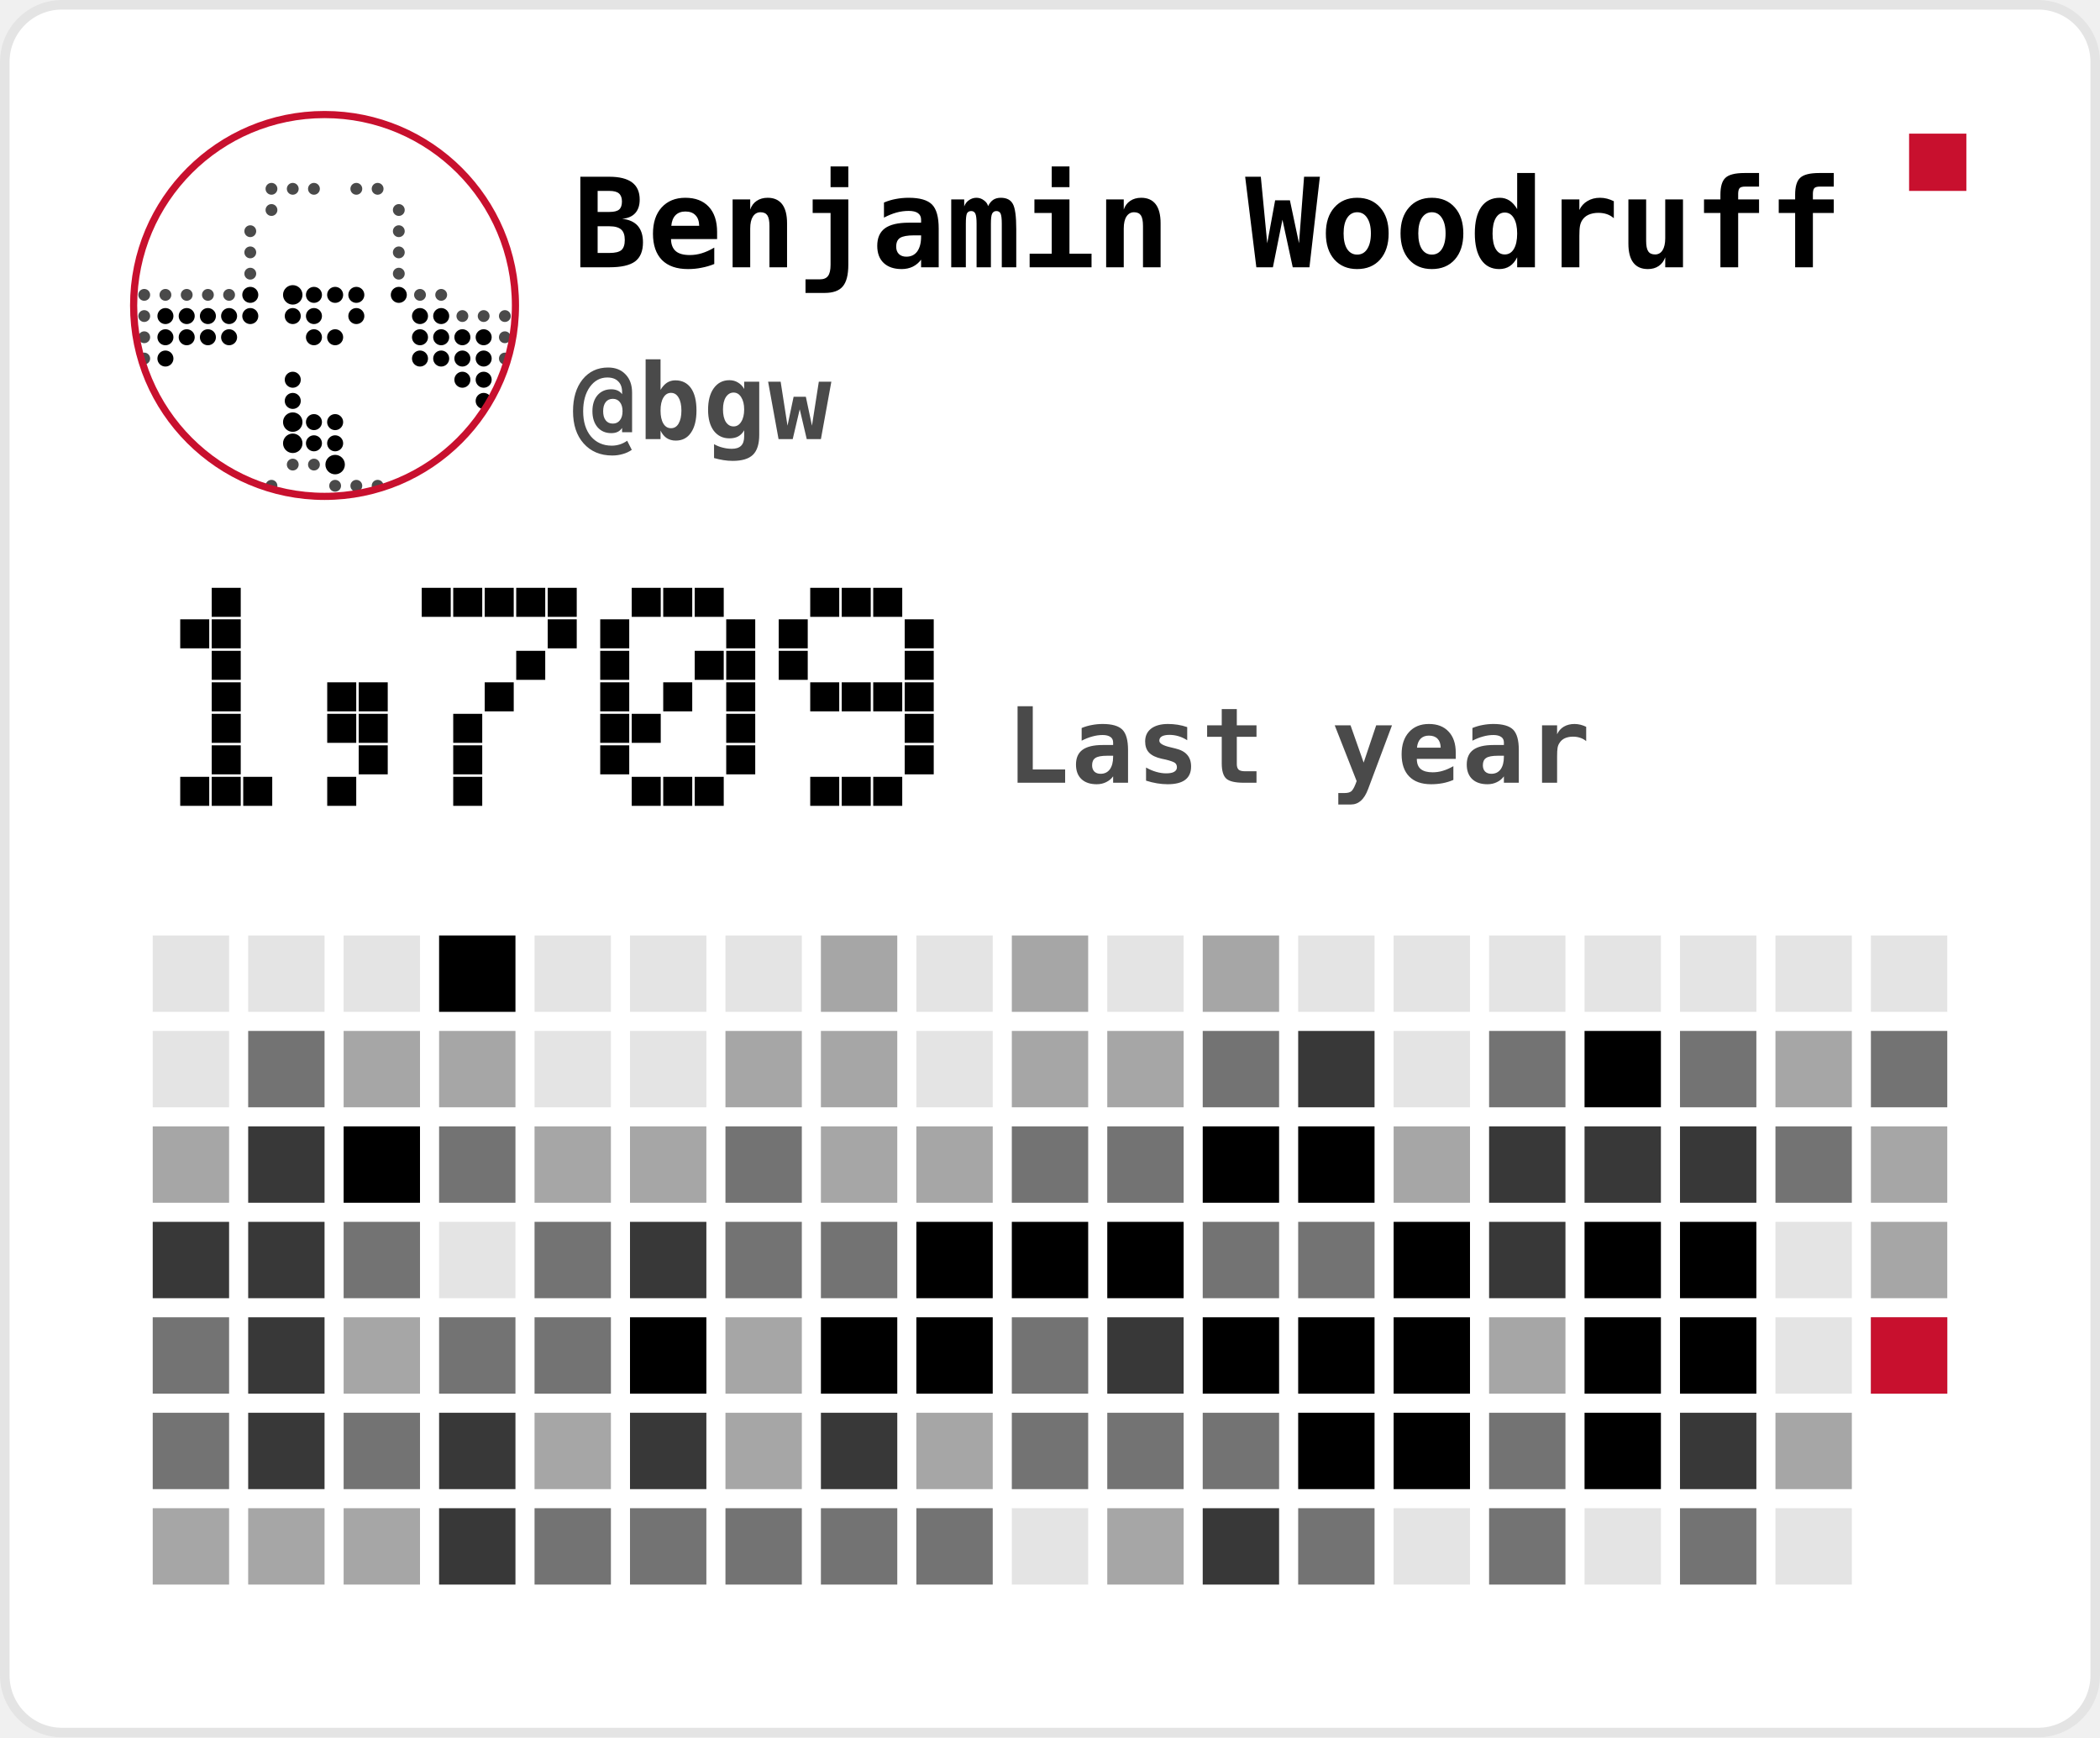
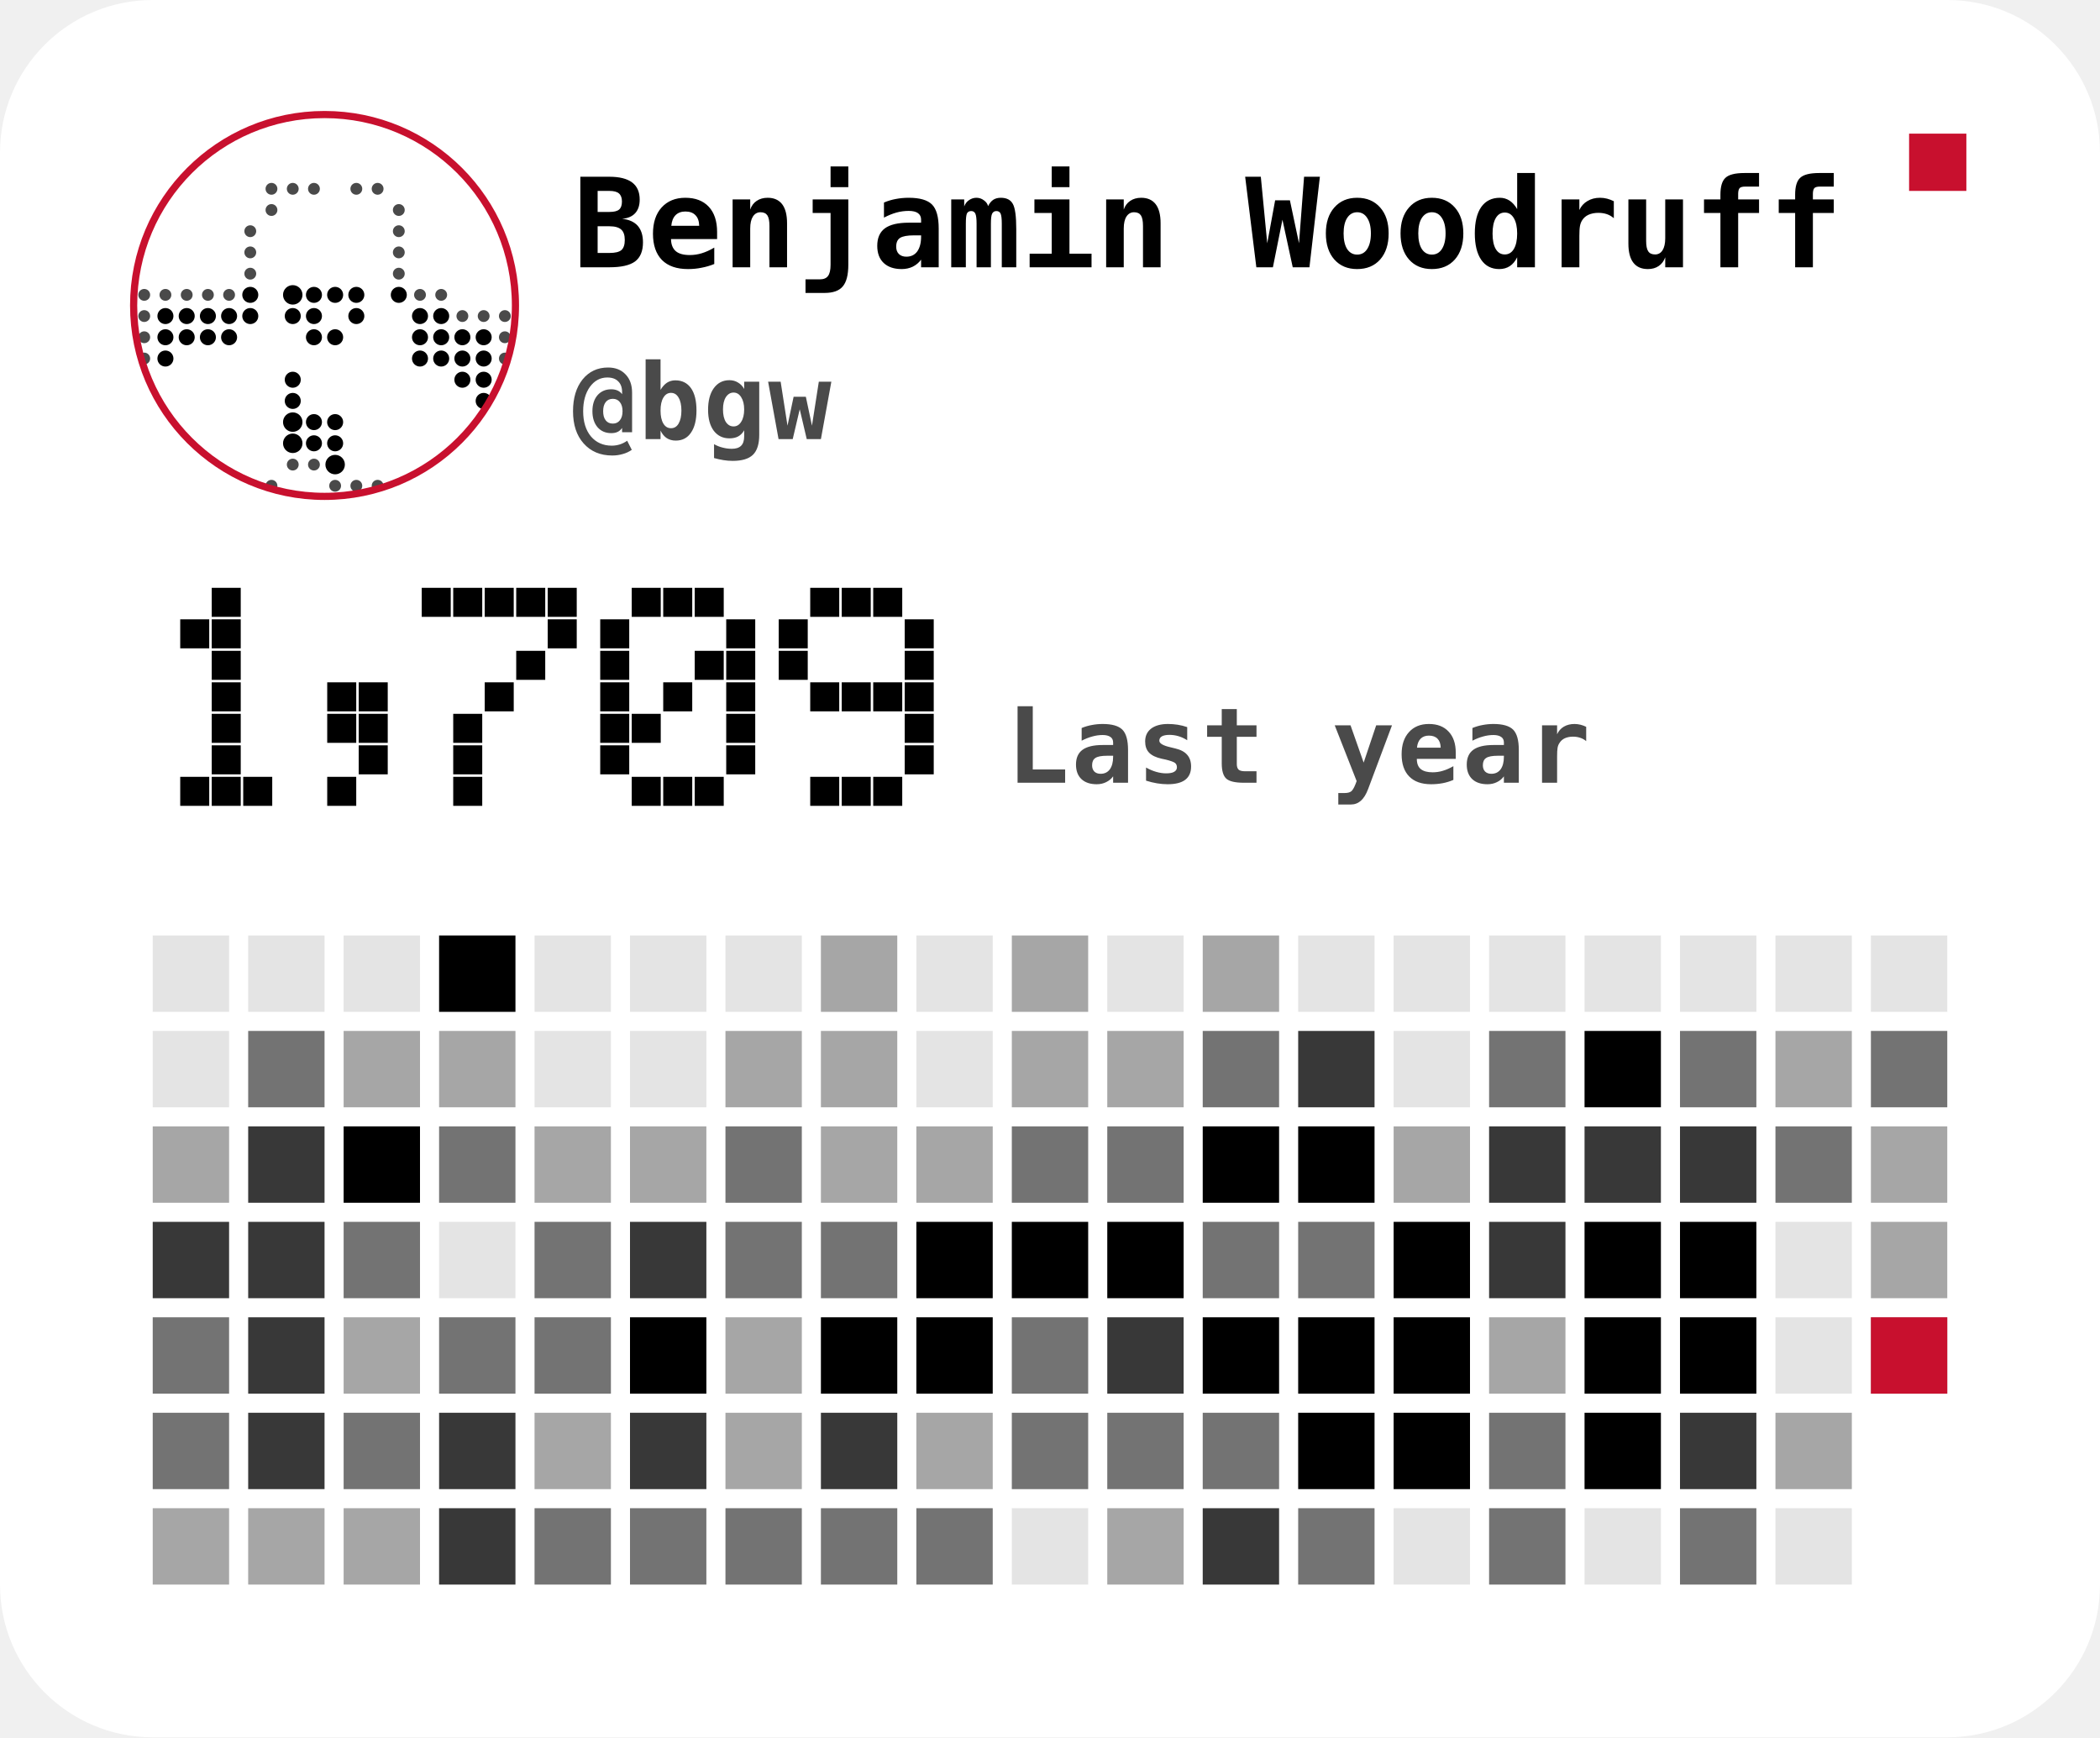
<svg xmlns="http://www.w3.org/2000/svg" width="220" height="182" viewBox="0 0 220 182" role="img">
-   <rect x="0.5" y="0.5" width="219" height="181" rx="6" fill="#FFFFFF" stroke="#E4E4E4" stroke-width="1" />
+   <rect width="220" height="182" rx="16" fill="#FFFFFF" />
  <rect x="14" y="14" width="0" height="0" fill="#C8102E" />
  <clipPath id="pfp">
    <circle cx="34.00" cy="32.00" r="20.00" />
  </clipPath>
  <g clip-path="url(#pfp)">
    <circle cx="28.44" cy="19.78" r="0.62" fill="#4A4A4A" />
    <circle cx="30.67" cy="19.78" r="0.62" fill="#4A4A4A" />
    <circle cx="32.89" cy="19.78" r="0.62" fill="#4A4A4A" />
    <circle cx="37.33" cy="19.78" r="0.62" fill="#4A4A4A" />
    <circle cx="39.56" cy="19.78" r="0.62" fill="#4A4A4A" />
    <circle cx="28.44" cy="22.00" r="0.62" fill="#4A4A4A" />
    <circle cx="41.78" cy="22.00" r="0.62" fill="#4A4A4A" />
    <circle cx="26.22" cy="24.22" r="0.62" fill="#4A4A4A" />
    <circle cx="41.78" cy="24.22" r="0.62" fill="#4A4A4A" />
    <circle cx="26.22" cy="26.44" r="0.62" fill="#4A4A4A" />
    <circle cx="41.78" cy="26.44" r="0.62" fill="#4A4A4A" />
    <circle cx="26.22" cy="28.67" r="0.62" fill="#4A4A4A" />
    <circle cx="41.78" cy="28.67" r="0.62" fill="#4A4A4A" />
    <circle cx="15.11" cy="30.89" r="0.62" fill="#4A4A4A" />
    <circle cx="17.33" cy="30.89" r="0.62" fill="#4A4A4A" />
    <circle cx="19.56" cy="30.89" r="0.62" fill="#4A4A4A" />
    <circle cx="21.78" cy="30.89" r="0.62" fill="#4A4A4A" />
    <circle cx="24.00" cy="30.89" r="0.62" fill="#4A4A4A" />
    <circle cx="26.22" cy="30.89" r="0.84" fill="#000000" />
    <circle cx="30.67" cy="30.89" r="1.02" fill="#000000" />
    <circle cx="32.89" cy="30.89" r="0.84" fill="#000000" />
    <circle cx="35.11" cy="30.89" r="0.84" fill="#000000" />
    <circle cx="37.33" cy="30.89" r="0.84" fill="#000000" />
    <circle cx="41.78" cy="30.89" r="0.84" fill="#000000" />
    <circle cx="44.00" cy="30.89" r="0.62" fill="#4A4A4A" />
    <circle cx="46.22" cy="30.89" r="0.62" fill="#4A4A4A" />
    <circle cx="15.11" cy="33.11" r="0.62" fill="#4A4A4A" />
    <circle cx="17.33" cy="33.11" r="0.84" fill="#000000" />
    <circle cx="19.56" cy="33.11" r="0.84" fill="#000000" />
    <circle cx="21.78" cy="33.11" r="0.84" fill="#000000" />
    <circle cx="24.00" cy="33.11" r="0.84" fill="#000000" />
    <circle cx="26.22" cy="33.11" r="0.84" fill="#000000" />
    <circle cx="30.67" cy="33.11" r="0.84" fill="#000000" />
    <circle cx="32.89" cy="33.11" r="0.84" fill="#000000" />
    <circle cx="37.33" cy="33.11" r="0.84" fill="#000000" />
    <circle cx="44.00" cy="33.11" r="0.84" fill="#000000" />
    <circle cx="46.22" cy="33.11" r="0.84" fill="#000000" />
    <circle cx="48.44" cy="33.11" r="0.62" fill="#4A4A4A" />
    <circle cx="50.67" cy="33.11" r="0.62" fill="#4A4A4A" />
    <circle cx="52.89" cy="33.11" r="0.62" fill="#4A4A4A" />
    <circle cx="15.11" cy="35.33" r="0.62" fill="#4A4A4A" />
    <circle cx="17.33" cy="35.33" r="0.84" fill="#000000" />
    <circle cx="19.56" cy="35.33" r="0.84" fill="#000000" />
    <circle cx="21.78" cy="35.33" r="0.84" fill="#000000" />
    <circle cx="24.00" cy="35.33" r="0.84" fill="#000000" />
    <circle cx="32.89" cy="35.33" r="0.84" fill="#000000" />
    <circle cx="35.11" cy="35.33" r="0.84" fill="#000000" />
    <circle cx="44.00" cy="35.33" r="0.84" fill="#000000" />
    <circle cx="46.22" cy="35.33" r="0.84" fill="#000000" />
    <circle cx="48.44" cy="35.33" r="0.84" fill="#000000" />
    <circle cx="50.67" cy="35.33" r="0.84" fill="#000000" />
    <circle cx="52.89" cy="35.33" r="0.62" fill="#4A4A4A" />
    <circle cx="15.11" cy="37.56" r="0.62" fill="#4A4A4A" />
    <circle cx="17.33" cy="37.56" r="0.84" fill="#000000" />
    <circle cx="44.00" cy="37.56" r="0.84" fill="#000000" />
    <circle cx="46.22" cy="37.56" r="0.84" fill="#000000" />
    <circle cx="48.44" cy="37.56" r="0.84" fill="#000000" />
    <circle cx="50.67" cy="37.56" r="0.84" fill="#000000" />
    <circle cx="52.89" cy="37.56" r="0.62" fill="#4A4A4A" />
    <circle cx="15.11" cy="39.78" r="0.62" fill="#4A4A4A" />
    <circle cx="30.67" cy="39.78" r="0.84" fill="#000000" />
    <circle cx="48.44" cy="39.78" r="0.84" fill="#000000" />
    <circle cx="50.67" cy="39.78" r="0.84" fill="#000000" />
    <circle cx="52.89" cy="39.78" r="0.62" fill="#4A4A4A" />
    <circle cx="15.11" cy="42.00" r="0.62" fill="#4A4A4A" />
    <circle cx="30.67" cy="42.00" r="0.84" fill="#000000" />
    <circle cx="50.67" cy="42.00" r="0.84" fill="#000000" />
    <circle cx="52.89" cy="42.00" r="0.62" fill="#4A4A4A" />
    <circle cx="15.11" cy="44.22" r="0.62" fill="#4A4A4A" />
    <circle cx="30.67" cy="44.22" r="1.02" fill="#000000" />
    <circle cx="32.89" cy="44.22" r="0.84" fill="#000000" />
    <circle cx="35.11" cy="44.22" r="0.84" fill="#000000" />
    <circle cx="50.67" cy="44.22" r="0.84" fill="#000000" />
    <circle cx="52.89" cy="44.22" r="0.62" fill="#4A4A4A" />
    <circle cx="15.11" cy="46.44" r="0.62" fill="#4A4A4A" />
    <circle cx="30.67" cy="46.44" r="1.02" fill="#000000" />
    <circle cx="32.89" cy="46.44" r="0.84" fill="#000000" />
    <circle cx="35.11" cy="46.44" r="0.84" fill="#000000" />
    <circle cx="50.67" cy="46.44" r="0.84" fill="#000000" />
    <circle cx="52.89" cy="46.44" r="0.62" fill="#4A4A4A" />
    <circle cx="15.11" cy="48.67" r="0.62" fill="#4A4A4A" />
    <circle cx="30.67" cy="48.67" r="0.62" fill="#4A4A4A" />
    <circle cx="32.89" cy="48.67" r="0.62" fill="#4A4A4A" />
    <circle cx="35.11" cy="48.67" r="1.02" fill="#000000" />
    <circle cx="50.67" cy="48.67" r="0.84" fill="#000000" />
    <circle cx="52.89" cy="48.67" r="0.62" fill="#4A4A4A" />
    <circle cx="15.11" cy="50.89" r="0.62" fill="#4A4A4A" />
    <circle cx="17.33" cy="50.89" r="0.62" fill="#4A4A4A" />
    <circle cx="19.56" cy="50.89" r="0.62" fill="#4A4A4A" />
    <circle cx="21.78" cy="50.89" r="0.62" fill="#4A4A4A" />
    <circle cx="24.00" cy="50.89" r="0.62" fill="#4A4A4A" />
    <circle cx="26.22" cy="50.89" r="0.62" fill="#4A4A4A" />
    <circle cx="28.44" cy="50.89" r="0.62" fill="#4A4A4A" />
    <circle cx="35.11" cy="50.89" r="0.62" fill="#4A4A4A" />
    <circle cx="37.33" cy="50.89" r="0.62" fill="#4A4A4A" />
    <circle cx="39.56" cy="50.89" r="0.62" fill="#4A4A4A" />
    <circle cx="41.78" cy="50.89" r="0.62" fill="#4A4A4A" />
    <circle cx="44.00" cy="50.89" r="0.62" fill="#4A4A4A" />
    <circle cx="46.22" cy="50.89" r="0.62" fill="#4A4A4A" />
    <circle cx="48.44" cy="50.89" r="0.62" fill="#4A4A4A" />
    <circle cx="50.67" cy="50.89" r="0.62" fill="#4A4A4A" />
    <circle cx="52.89" cy="50.89" r="0.62" fill="#4A4A4A" />
  </g>
  <circle cx="34.00" cy="32.00" r="20.00" fill="none" stroke="#C8102E" stroke-width="0.75" />
  <text x="60" y="28" fill="#000000" text-anchor="start" font-family="ui-monospace, Geist Mono, monospace" font-weight="700" font-size="13" letter-spacing="0" dominant-baseline="auto">Benjamin Woodruff ‮</text>
  <text x="60" y="46" fill="#4A4A4A" text-anchor="start" font-family="ui-monospace, Geist Mono, monospace" font-weight="700" font-size="11" letter-spacing="0.2" dominant-baseline="auto">@bgw</text>
  <rect x="22.18" y="61.58" width="3.04" height="3.04" fill="#000000" />
  <rect x="18.88" y="64.88" width="3.04" height="3.04" fill="#000000" />
  <rect x="22.18" y="64.88" width="3.04" height="3.04" fill="#000000" />
  <rect x="22.18" y="68.18" width="3.04" height="3.04" fill="#000000" />
  <rect x="22.18" y="71.48" width="3.04" height="3.04" fill="#000000" />
  <rect x="22.18" y="74.78" width="3.04" height="3.04" fill="#000000" />
  <rect x="22.18" y="78.08" width="3.04" height="3.04" fill="#000000" />
  <rect x="18.88" y="81.38" width="3.04" height="3.04" fill="#000000" />
  <rect x="22.18" y="81.38" width="3.04" height="3.04" fill="#000000" />
  <rect x="25.48" y="81.38" width="3.04" height="3.04" fill="#000000" />
  <rect x="34.28" y="71.48" width="3.04" height="3.04" fill="#000000" />
  <rect x="37.58" y="71.48" width="3.04" height="3.04" fill="#000000" />
  <rect x="34.28" y="74.78" width="3.04" height="3.04" fill="#000000" />
  <rect x="37.58" y="74.78" width="3.04" height="3.04" fill="#000000" />
  <rect x="37.58" y="78.08" width="3.04" height="3.04" fill="#000000" />
  <rect x="34.28" y="81.38" width="3.04" height="3.04" fill="#000000" />
  <rect x="44.18" y="61.58" width="3.04" height="3.04" fill="#000000" />
  <rect x="47.48" y="61.58" width="3.04" height="3.04" fill="#000000" />
  <rect x="50.78" y="61.58" width="3.04" height="3.04" fill="#000000" />
  <rect x="54.08" y="61.58" width="3.04" height="3.04" fill="#000000" />
  <rect x="57.38" y="61.58" width="3.04" height="3.04" fill="#000000" />
  <rect x="57.38" y="64.88" width="3.04" height="3.04" fill="#000000" />
  <rect x="54.08" y="68.18" width="3.04" height="3.04" fill="#000000" />
  <rect x="50.78" y="71.48" width="3.04" height="3.04" fill="#000000" />
  <rect x="47.48" y="74.78" width="3.04" height="3.04" fill="#000000" />
  <rect x="47.48" y="78.08" width="3.04" height="3.04" fill="#000000" />
  <rect x="47.48" y="81.38" width="3.04" height="3.04" fill="#000000" />
  <rect x="66.18" y="61.58" width="3.04" height="3.04" fill="#000000" />
  <rect x="69.48" y="61.58" width="3.04" height="3.04" fill="#000000" />
  <rect x="72.78" y="61.58" width="3.04" height="3.04" fill="#000000" />
  <rect x="62.88" y="64.88" width="3.04" height="3.04" fill="#000000" />
  <rect x="76.08" y="64.88" width="3.04" height="3.04" fill="#000000" />
  <rect x="62.88" y="68.18" width="3.04" height="3.04" fill="#000000" />
  <rect x="72.78" y="68.18" width="3.04" height="3.04" fill="#000000" />
  <rect x="76.08" y="68.18" width="3.04" height="3.04" fill="#000000" />
  <rect x="62.88" y="71.48" width="3.04" height="3.04" fill="#000000" />
  <rect x="69.48" y="71.48" width="3.04" height="3.04" fill="#000000" />
  <rect x="76.08" y="71.48" width="3.04" height="3.04" fill="#000000" />
  <rect x="62.88" y="74.78" width="3.04" height="3.04" fill="#000000" />
  <rect x="66.18" y="74.78" width="3.04" height="3.04" fill="#000000" />
  <rect x="76.08" y="74.78" width="3.04" height="3.04" fill="#000000" />
  <rect x="62.88" y="78.08" width="3.04" height="3.04" fill="#000000" />
  <rect x="76.08" y="78.08" width="3.04" height="3.04" fill="#000000" />
  <rect x="66.18" y="81.38" width="3.04" height="3.04" fill="#000000" />
  <rect x="69.48" y="81.38" width="3.04" height="3.04" fill="#000000" />
  <rect x="72.78" y="81.38" width="3.04" height="3.04" fill="#000000" />
  <rect x="84.88" y="61.58" width="3.04" height="3.04" fill="#000000" />
  <rect x="88.18" y="61.58" width="3.04" height="3.04" fill="#000000" />
  <rect x="91.48" y="61.58" width="3.04" height="3.04" fill="#000000" />
  <rect x="81.58" y="64.88" width="3.04" height="3.04" fill="#000000" />
  <rect x="94.78" y="64.88" width="3.04" height="3.04" fill="#000000" />
  <rect x="81.58" y="68.18" width="3.04" height="3.04" fill="#000000" />
  <rect x="94.78" y="68.18" width="3.04" height="3.04" fill="#000000" />
  <rect x="84.88" y="71.48" width="3.04" height="3.04" fill="#000000" />
  <rect x="88.18" y="71.48" width="3.04" height="3.04" fill="#000000" />
  <rect x="91.48" y="71.48" width="3.04" height="3.04" fill="#000000" />
  <rect x="94.78" y="71.48" width="3.04" height="3.04" fill="#000000" />
  <rect x="94.78" y="74.78" width="3.04" height="3.04" fill="#000000" />
  <rect x="94.78" y="78.08" width="3.04" height="3.04" fill="#000000" />
  <rect x="84.88" y="81.38" width="3.04" height="3.04" fill="#000000" />
  <rect x="88.18" y="81.38" width="3.04" height="3.04" fill="#000000" />
  <rect x="91.48" y="81.38" width="3.04" height="3.04" fill="#000000" />
  <text x="105.4" y="82.0" fill="#4A4A4A" text-anchor="start" font-family="ui-monospace, Geist Mono, monospace" font-weight="700" font-size="11" letter-spacing="0.2" dominant-baseline="auto">Last year</text>
  <rect x="200" y="14" width="6" height="6" fill="#C8102E" />
  <rect x="16" y="98" width="8" height="8" fill="#E4E4E4" />
  <rect x="16" y="108" width="8" height="8" fill="#E4E4E4" />
  <rect x="16" y="118" width="8" height="8" fill="#000000" opacity="0.35" />
  <rect x="16" y="128" width="8" height="8" fill="#000000" opacity="0.78" />
  <rect x="16" y="138" width="8" height="8" fill="#000000" opacity="0.55" />
  <rect x="16" y="148" width="8" height="8" fill="#000000" opacity="0.55" />
  <rect x="16" y="158" width="8" height="8" fill="#000000" opacity="0.35" />
  <rect x="26" y="98" width="8" height="8" fill="#E4E4E4" />
  <rect x="26" y="108" width="8" height="8" fill="#000000" opacity="0.55" />
  <rect x="26" y="118" width="8" height="8" fill="#000000" opacity="0.78" />
  <rect x="26" y="128" width="8" height="8" fill="#000000" opacity="0.78" />
  <rect x="26" y="138" width="8" height="8" fill="#000000" opacity="0.78" />
  <rect x="26" y="148" width="8" height="8" fill="#000000" opacity="0.78" />
  <rect x="26" y="158" width="8" height="8" fill="#000000" opacity="0.35" />
  <rect x="36" y="98" width="8" height="8" fill="#E4E4E4" />
  <rect x="36" y="108" width="8" height="8" fill="#000000" opacity="0.35" />
  <rect x="36" y="118" width="8" height="8" fill="#000000" />
  <rect x="36" y="128" width="8" height="8" fill="#000000" opacity="0.55" />
  <rect x="36" y="138" width="8" height="8" fill="#000000" opacity="0.35" />
  <rect x="36" y="148" width="8" height="8" fill="#000000" opacity="0.55" />
  <rect x="36" y="158" width="8" height="8" fill="#000000" opacity="0.35" />
  <rect x="46" y="98" width="8" height="8" fill="#000000" />
  <rect x="46" y="108" width="8" height="8" fill="#000000" opacity="0.35" />
  <rect x="46" y="118" width="8" height="8" fill="#000000" opacity="0.55" />
  <rect x="46" y="128" width="8" height="8" fill="#E4E4E4" />
  <rect x="46" y="138" width="8" height="8" fill="#000000" opacity="0.55" />
  <rect x="46" y="148" width="8" height="8" fill="#000000" opacity="0.78" />
  <rect x="46" y="158" width="8" height="8" fill="#000000" opacity="0.78" />
  <rect x="56" y="98" width="8" height="8" fill="#E4E4E4" />
  <rect x="56" y="108" width="8" height="8" fill="#E4E4E4" />
  <rect x="56" y="118" width="8" height="8" fill="#000000" opacity="0.35" />
  <rect x="56" y="128" width="8" height="8" fill="#000000" opacity="0.55" />
  <rect x="56" y="138" width="8" height="8" fill="#000000" opacity="0.55" />
  <rect x="56" y="148" width="8" height="8" fill="#000000" opacity="0.35" />
  <rect x="56" y="158" width="8" height="8" fill="#000000" opacity="0.55" />
  <rect x="66" y="98" width="8" height="8" fill="#E4E4E4" />
  <rect x="66" y="108" width="8" height="8" fill="#E4E4E4" />
  <rect x="66" y="118" width="8" height="8" fill="#000000" opacity="0.35" />
  <rect x="66" y="128" width="8" height="8" fill="#000000" opacity="0.78" />
  <rect x="66" y="138" width="8" height="8" fill="#000000" />
  <rect x="66" y="148" width="8" height="8" fill="#000000" opacity="0.78" />
  <rect x="66" y="158" width="8" height="8" fill="#000000" opacity="0.55" />
  <rect x="76" y="98" width="8" height="8" fill="#E4E4E4" />
  <rect x="76" y="108" width="8" height="8" fill="#000000" opacity="0.35" />
  <rect x="76" y="118" width="8" height="8" fill="#000000" opacity="0.55" />
  <rect x="76" y="128" width="8" height="8" fill="#000000" opacity="0.55" />
  <rect x="76" y="138" width="8" height="8" fill="#000000" opacity="0.35" />
  <rect x="76" y="148" width="8" height="8" fill="#000000" opacity="0.35" />
  <rect x="76" y="158" width="8" height="8" fill="#000000" opacity="0.55" />
  <rect x="86" y="98" width="8" height="8" fill="#000000" opacity="0.35" />
  <rect x="86" y="108" width="8" height="8" fill="#000000" opacity="0.35" />
  <rect x="86" y="118" width="8" height="8" fill="#000000" opacity="0.35" />
  <rect x="86" y="128" width="8" height="8" fill="#000000" opacity="0.55" />
  <rect x="86" y="138" width="8" height="8" fill="#000000" />
  <rect x="86" y="148" width="8" height="8" fill="#000000" opacity="0.78" />
  <rect x="86" y="158" width="8" height="8" fill="#000000" opacity="0.55" />
  <rect x="96" y="98" width="8" height="8" fill="#E4E4E4" />
  <rect x="96" y="108" width="8" height="8" fill="#E4E4E4" />
  <rect x="96" y="118" width="8" height="8" fill="#000000" opacity="0.35" />
  <rect x="96" y="128" width="8" height="8" fill="#000000" />
  <rect x="96" y="138" width="8" height="8" fill="#000000" />
  <rect x="96" y="148" width="8" height="8" fill="#000000" opacity="0.35" />
  <rect x="96" y="158" width="8" height="8" fill="#000000" opacity="0.55" />
  <rect x="106" y="98" width="8" height="8" fill="#000000" opacity="0.35" />
  <rect x="106" y="108" width="8" height="8" fill="#000000" opacity="0.35" />
  <rect x="106" y="118" width="8" height="8" fill="#000000" opacity="0.55" />
  <rect x="106" y="128" width="8" height="8" fill="#000000" />
  <rect x="106" y="138" width="8" height="8" fill="#000000" opacity="0.55" />
  <rect x="106" y="148" width="8" height="8" fill="#000000" opacity="0.55" />
  <rect x="106" y="158" width="8" height="8" fill="#E4E4E4" />
  <rect x="116" y="98" width="8" height="8" fill="#E4E4E4" />
  <rect x="116" y="108" width="8" height="8" fill="#000000" opacity="0.35" />
  <rect x="116" y="118" width="8" height="8" fill="#000000" opacity="0.55" />
  <rect x="116" y="128" width="8" height="8" fill="#000000" />
  <rect x="116" y="138" width="8" height="8" fill="#000000" opacity="0.78" />
  <rect x="116" y="148" width="8" height="8" fill="#000000" opacity="0.55" />
  <rect x="116" y="158" width="8" height="8" fill="#000000" opacity="0.35" />
  <rect x="126" y="98" width="8" height="8" fill="#000000" opacity="0.35" />
  <rect x="126" y="108" width="8" height="8" fill="#000000" opacity="0.55" />
  <rect x="126" y="118" width="8" height="8" fill="#000000" />
  <rect x="126" y="128" width="8" height="8" fill="#000000" opacity="0.55" />
  <rect x="126" y="138" width="8" height="8" fill="#000000" />
  <rect x="126" y="148" width="8" height="8" fill="#000000" opacity="0.55" />
  <rect x="126" y="158" width="8" height="8" fill="#000000" opacity="0.78" />
  <rect x="136" y="98" width="8" height="8" fill="#E4E4E4" />
  <rect x="136" y="108" width="8" height="8" fill="#000000" opacity="0.78" />
  <rect x="136" y="118" width="8" height="8" fill="#000000" />
  <rect x="136" y="128" width="8" height="8" fill="#000000" opacity="0.55" />
  <rect x="136" y="138" width="8" height="8" fill="#000000" />
  <rect x="136" y="148" width="8" height="8" fill="#000000" />
  <rect x="136" y="158" width="8" height="8" fill="#000000" opacity="0.55" />
  <rect x="146" y="98" width="8" height="8" fill="#E4E4E4" />
  <rect x="146" y="108" width="8" height="8" fill="#E4E4E4" />
  <rect x="146" y="118" width="8" height="8" fill="#000000" opacity="0.35" />
  <rect x="146" y="128" width="8" height="8" fill="#000000" />
  <rect x="146" y="138" width="8" height="8" fill="#000000" />
  <rect x="146" y="148" width="8" height="8" fill="#000000" />
  <rect x="146" y="158" width="8" height="8" fill="#E4E4E4" />
  <rect x="156" y="98" width="8" height="8" fill="#E4E4E4" />
  <rect x="156" y="108" width="8" height="8" fill="#000000" opacity="0.55" />
  <rect x="156" y="118" width="8" height="8" fill="#000000" opacity="0.78" />
  <rect x="156" y="128" width="8" height="8" fill="#000000" opacity="0.78" />
  <rect x="156" y="138" width="8" height="8" fill="#000000" opacity="0.35" />
  <rect x="156" y="148" width="8" height="8" fill="#000000" opacity="0.55" />
  <rect x="156" y="158" width="8" height="8" fill="#000000" opacity="0.55" />
  <rect x="166" y="98" width="8" height="8" fill="#E4E4E4" />
  <rect x="166" y="108" width="8" height="8" fill="#000000" />
  <rect x="166" y="118" width="8" height="8" fill="#000000" opacity="0.78" />
  <rect x="166" y="128" width="8" height="8" fill="#000000" />
  <rect x="166" y="138" width="8" height="8" fill="#000000" />
  <rect x="166" y="148" width="8" height="8" fill="#000000" />
  <rect x="166" y="158" width="8" height="8" fill="#E4E4E4" />
  <rect x="176" y="98" width="8" height="8" fill="#E4E4E4" />
  <rect x="176" y="108" width="8" height="8" fill="#000000" opacity="0.55" />
  <rect x="176" y="118" width="8" height="8" fill="#000000" opacity="0.78" />
  <rect x="176" y="128" width="8" height="8" fill="#000000" />
  <rect x="176" y="138" width="8" height="8" fill="#000000" />
  <rect x="176" y="148" width="8" height="8" fill="#000000" opacity="0.78" />
  <rect x="176" y="158" width="8" height="8" fill="#000000" opacity="0.55" />
  <rect x="186" y="98" width="8" height="8" fill="#E4E4E4" />
  <rect x="186" y="108" width="8" height="8" fill="#000000" opacity="0.35" />
  <rect x="186" y="118" width="8" height="8" fill="#000000" opacity="0.55" />
  <rect x="186" y="128" width="8" height="8" fill="#E4E4E4" />
  <rect x="186" y="138" width="8" height="8" fill="#E4E4E4" />
  <rect x="186" y="148" width="8" height="8" fill="#000000" opacity="0.35" />
  <rect x="186" y="158" width="8" height="8" fill="#E4E4E4" />
  <rect x="196" y="98" width="8" height="8" fill="#E4E4E4" />
  <rect x="196" y="108" width="8" height="8" fill="#000000" opacity="0.55" />
  <rect x="196" y="118" width="8" height="8" fill="#000000" opacity="0.35" />
  <rect x="196" y="128" width="8" height="8" fill="#000000" opacity="0.35" />
  <rect x="196" y="138" width="8" height="8" fill="#000000" opacity="0.35" />
  <rect x="196" y="138" width="8" height="8" fill="#C8102E" />
</svg>
